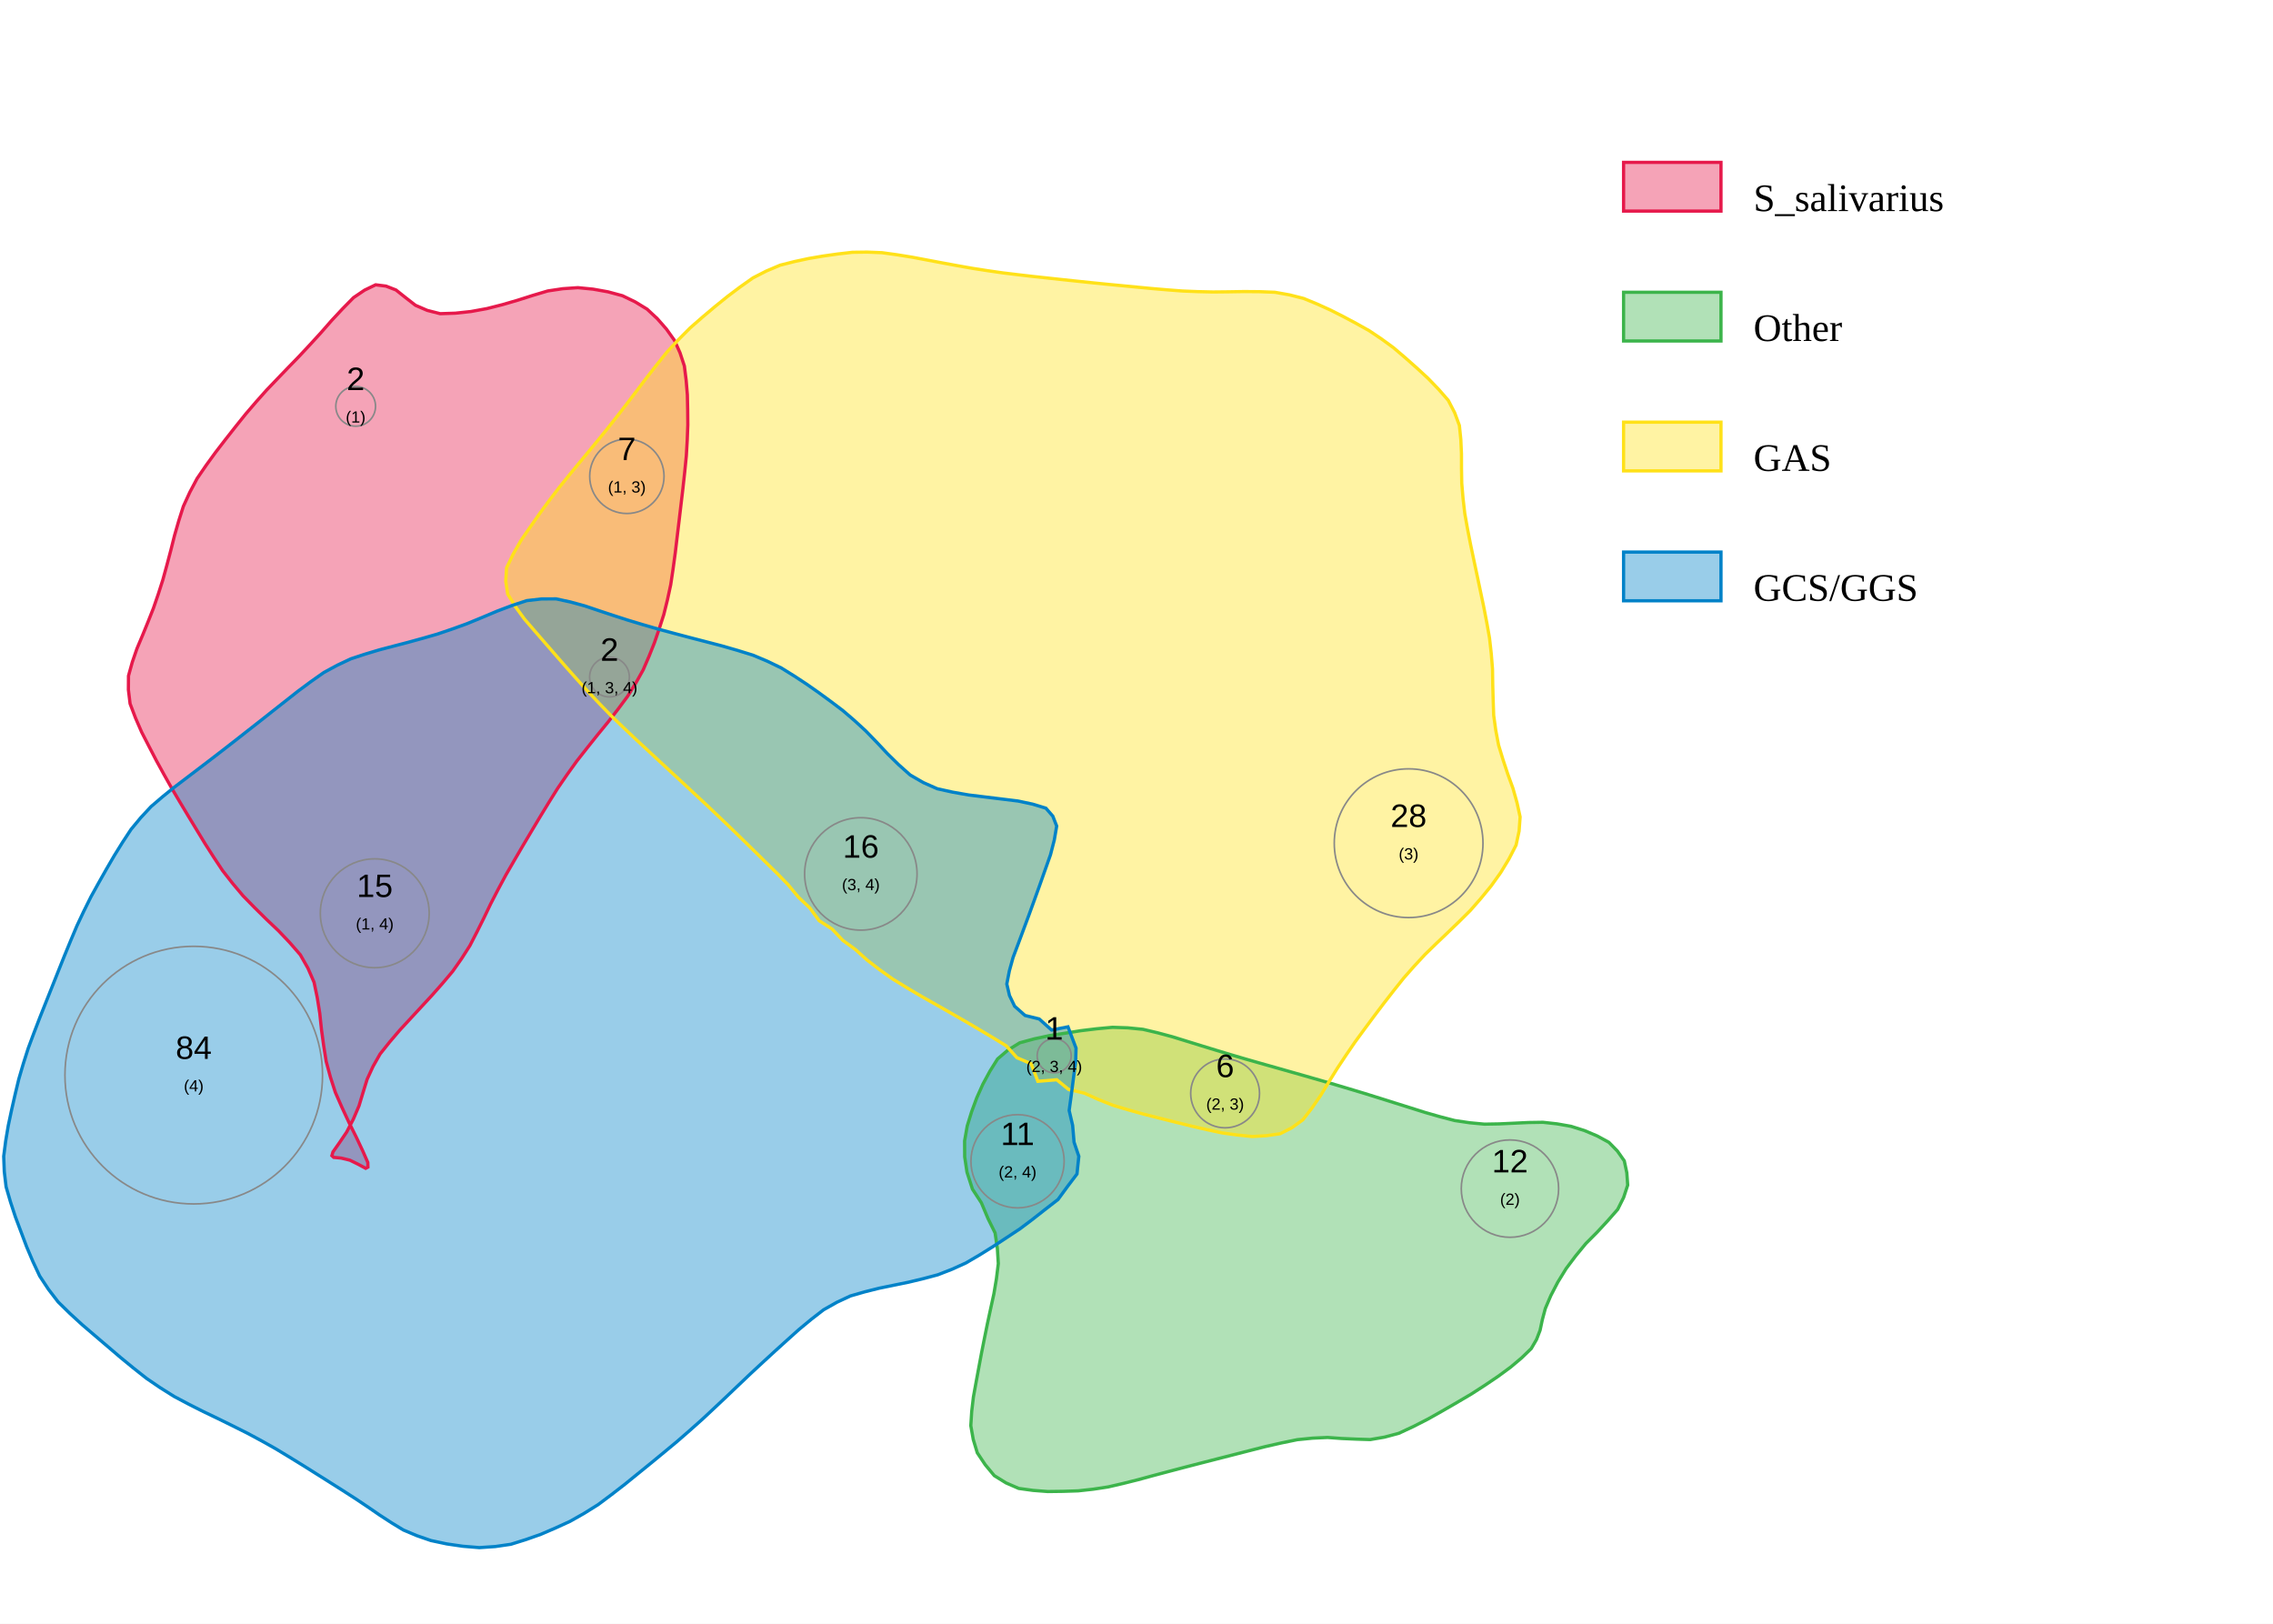
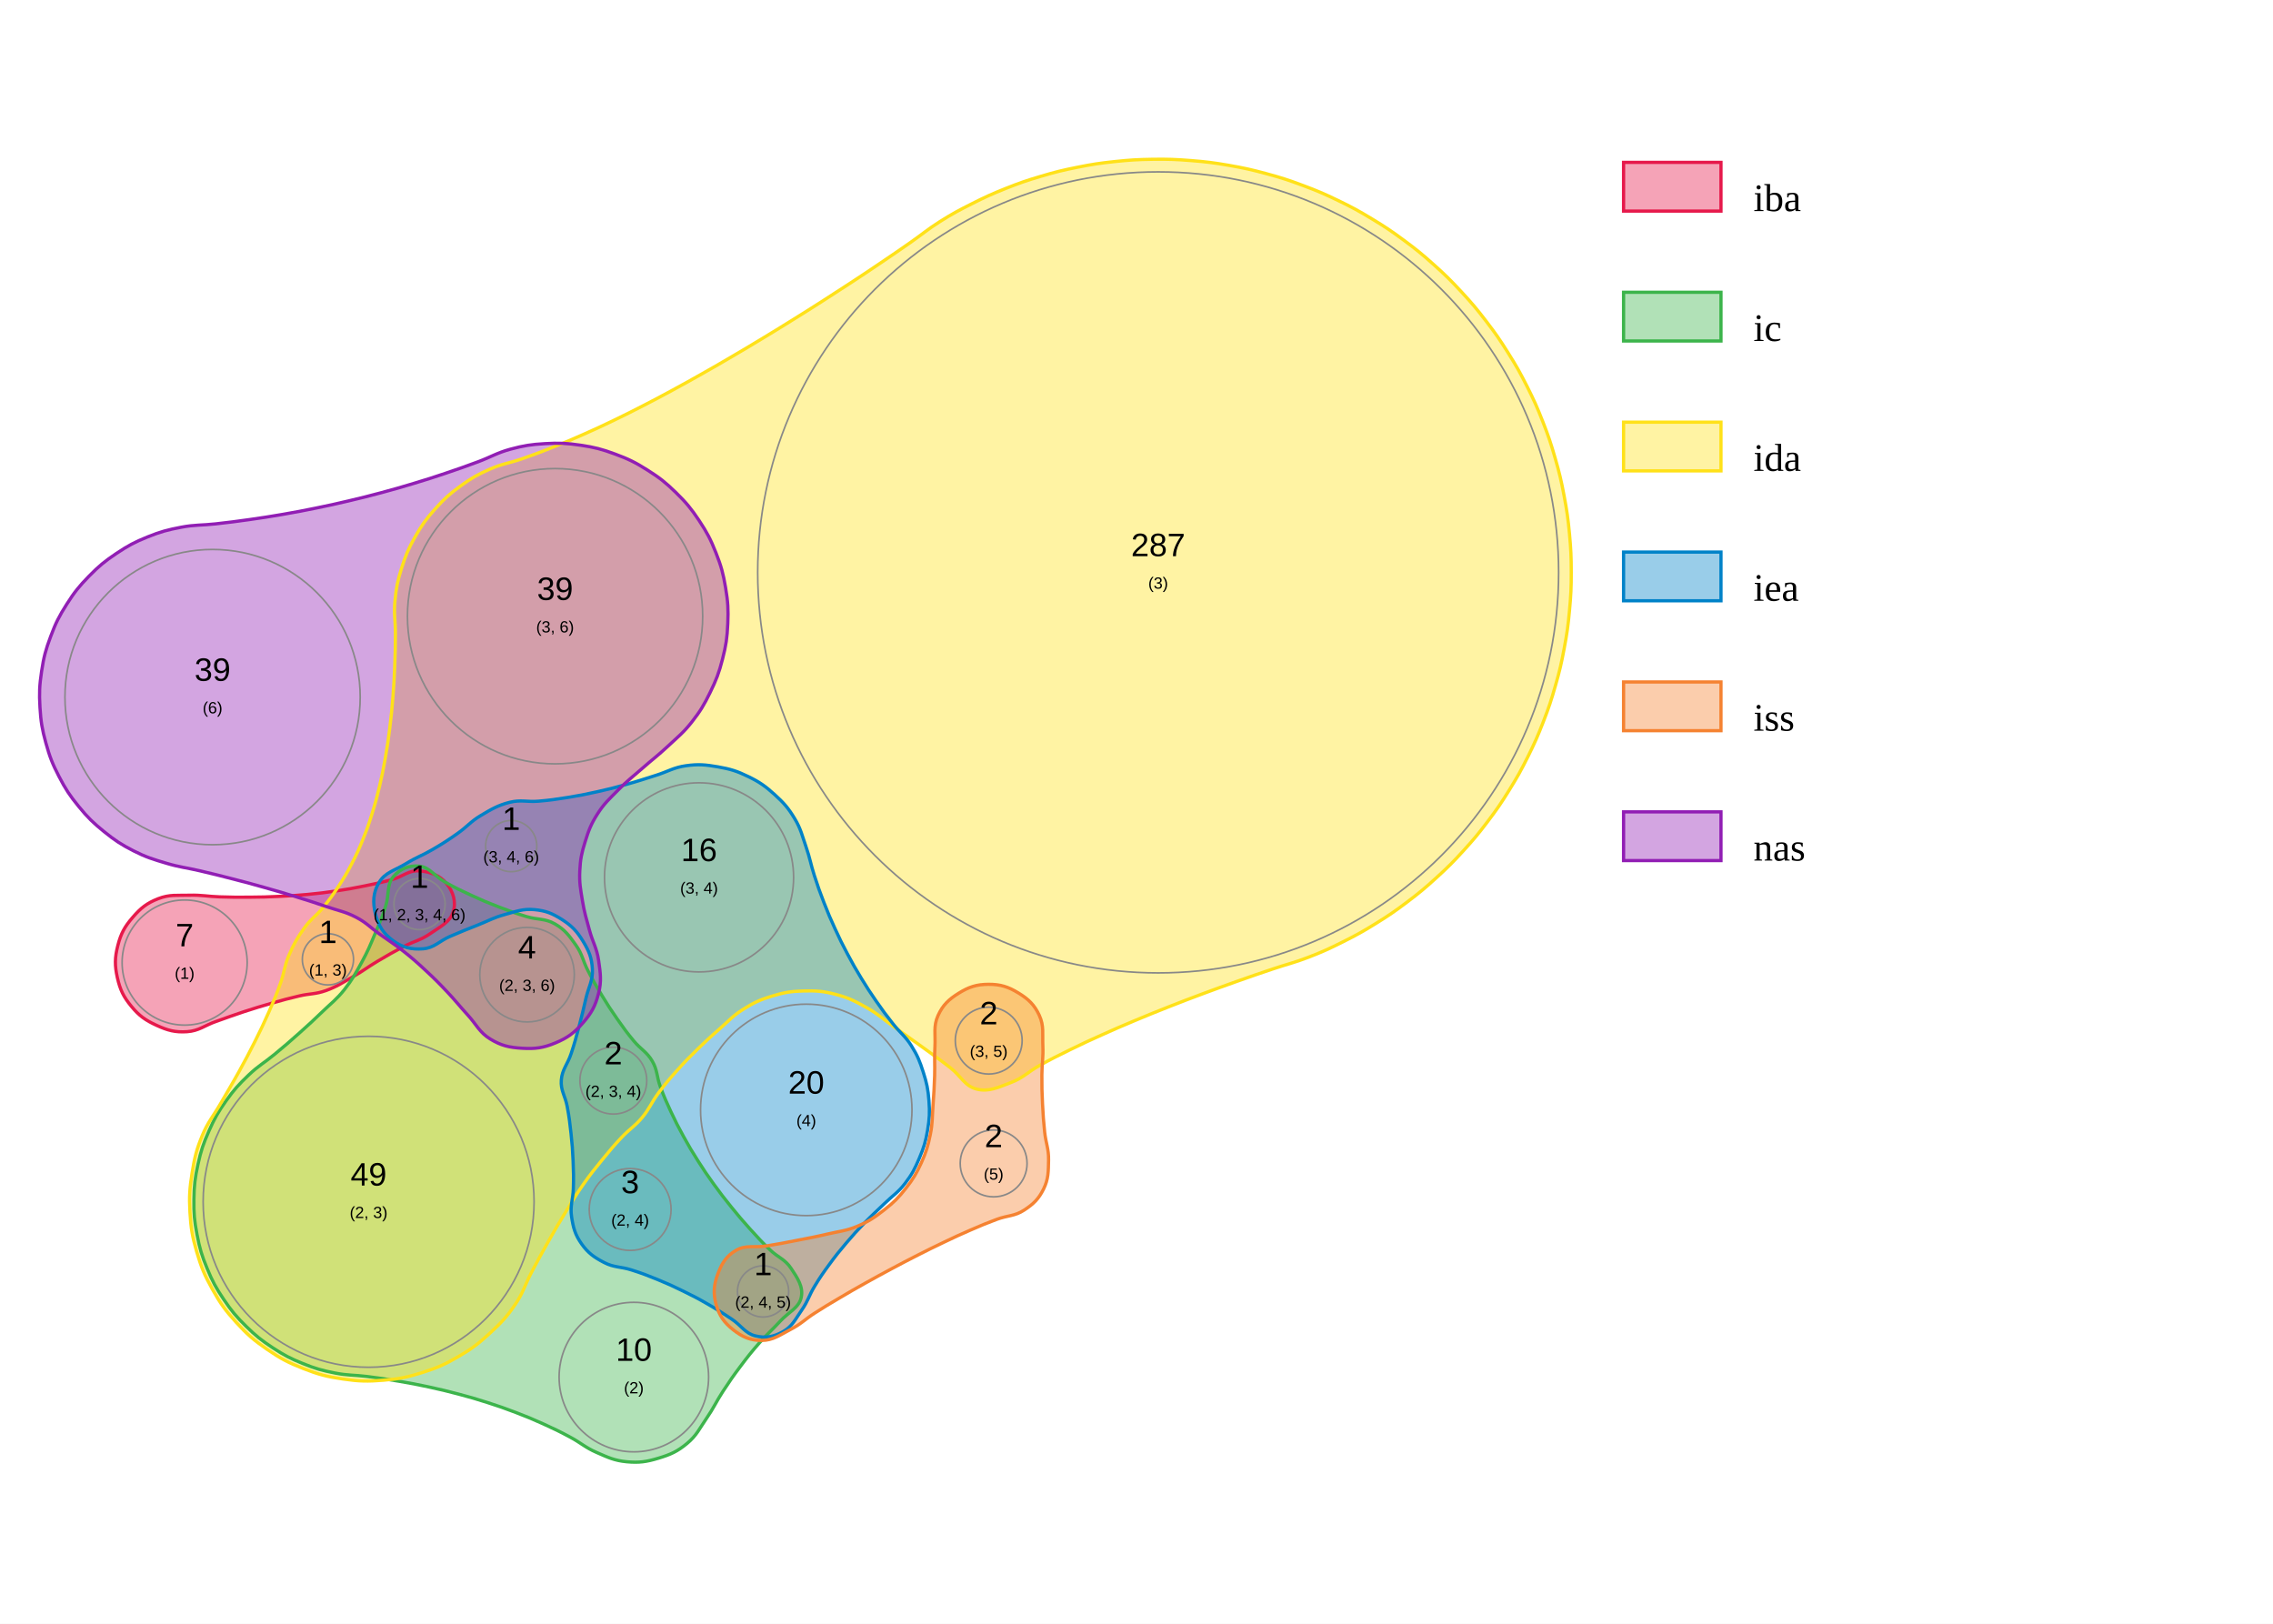
<svg xmlns="http://www.w3.org/2000/svg" xmlns:xlink="http://www.w3.org/1999/xlink" width="700" height="500">
  <defs>
    <style type="text/css">
  .borderLine {
	   stroke: none;
	   fill-opacity: 0.4;
  }
  .outLine {
	   stroke-width: 1;
	   fill: none;
  }
  .circle {
	   stroke: #888888;
	   stroke-width: 0.5;
	   fill: none;
    pointer-events: all;
  }
  .spcircle {
	   stroke: #FF2222;
	   stroke-width: 1;
	   fill: none;
    pointer-events: all;
  }
  .tLabel {
	   font-family: Arial;
    pointer-events: none;
	   font-size: 14px;
	   text-anchor: middle;
	   alignment-baseline: central;
  }
  .nLabel {
	   font-family: Arial;
    pointer-events: none;
	   font-size: 10px;
	   text-anchor: middle;
	   alignment-baseline: central;
  }
  .belong {
	   font-family: Arial;
    pointer-events: none;
	   font-size: 5px;
	   text-anchor: middle;
	   alignment-baseline: central;
  }
  .p0{
    stroke: none;
    fill: #e6194b;
  }
  .q0{
    fill: none;
    stroke: #e6194b;
  }
  .p1{
    stroke: none;
    fill: #3cb44b;
  }
  .q1{
    fill: none;
    stroke: #3cb44b;
  }
  .p2{
    stroke: none;
    fill: #ffe119;
  }
  .q2{
    fill: none;
    stroke: #ffe119;
  }
  .p3{
    stroke: none;
    fill: #0082c8;
  }
  .q3{
    fill: none;
    stroke: #0082c8;
  }
+   .p4{
+     stroke: none;
+     fill: #f58231;
+   }
+   .q4{
+     fill: none;
+     stroke: #f58231;
+   }
+   .p5{
+     stroke: none;
+     fill: #911eb4;
+   }
+   .q5{
+     fill: none;
+     stroke: #911eb4;
+   }

</style>
    <symbol id="bl0">
-       <path d="M 113.31 359.39 L 112.61 359.76 L 110.36 358.54 L 107.73 357.25 L 105.07 356.61 L 102.77 356.39 L 102.21 355.86 L 102.54 354.71 L 104.51 351.91 L 106.76 348.60 L 108.83 344.59 L 110.56 340.53 L 111.80 336.43 L 113.06 332.35 L 114.87 328.41 L 117.05 324.56 L 119.99 320.88 L 123.10 317.23 L 126.42 313.64 L 129.75 310.04 L 133.07 306.45 L 136.29 302.80 L 139.41 299.10 L 142.16 295.18 L 144.72 291.17 L 146.90 286.93 L 149.04 282.64 L 151.13 278.28 L 153.40 273.89 L 155.77 269.47 L 158.34 265.02 L 160.94 260.56 L 163.60 256.08 L 166.27 251.61 L 168.97 247.18 L 171.72 242.78 L 174.64 238.53 L 177.64 234.35 L 180.81 230.32 L 184.01 226.31 L 187.25 222.35 L 190.34 218.37 L 193.30 214.39 L 195.79 210.36 L 198.07 206.28 L 199.87 202.11 L 201.55 197.90 L 203.02 193.60 L 204.42 189.26 L 205.55 184.69 L 206.56 180.02 L 207.29 175.14 L 207.96 170.21 L 208.55 165.22 L 209.15 160.23 L 209.74 155.24 L 210.33 150.26 L 210.87 145.32 L 211.36 140.40 L 211.64 135.59 L 211.82 130.84 L 211.78 126.19 L 211.68 121.58 L 211.31 117.10 L 210.76 112.70 L 209.43 108.67 L 207.72 104.82 L 205.24 101.34 L 202.44 98.14 L 199.29 95.20 L 195.62 92.96 L 191.69 91.06 L 187.23 89.86 L 182.66 89.04 L 177.96 88.58 L 173.32 88.90 L 168.70 89.59 L 164.10 90.96 L 159.48 92.43 L 154.74 93.81 L 149.93 95.03 L 144.99 95.93 L 140.21 96.44 L 135.55 96.59 L 131.58 95.58 L 127.95 94.01 L 124.90 91.64 L 121.94 89.29 L 118.88 88.10 L 115.68 87.70 L 112.28 89.34 L 108.87 91.65 L 105.49 95.09 L 102.14 98.68 L 98.83 102.46 L 95.49 106.11 L 92.15 109.69 L 88.79 113.15 L 85.45 116.62 L 82.12 120.10 L 78.88 123.74 L 75.68 127.47 L 72.56 131.36 L 69.47 135.29 L 66.40 139.27 L 63.48 143.29 L 60.69 147.36 L 58.45 151.59 L 56.47 155.91 L 55.04 160.40 L 53.74 164.92 L 52.59 169.50 L 51.39 174.03 L 50.15 178.55 L 48.75 182.93 L 47.26 187.26 L 45.60 191.46 L 43.90 195.63 L 42.16 199.77 L 40.73 203.93 L 39.57 208.11 L 39.54 212.38 L 40.06 216.68 L 41.72 221.06 L 43.63 225.46 L 45.90 229.87 L 48.18 234.26 L 50.56 238.60 L 52.98 242.90 L 55.50 247.15 L 58.04 251.38 L 60.60 255.60 L 63.17 259.82 L 65.83 263.98 L 68.56 268.10 L 71.63 272.02 L 74.85 275.85 L 78.41 279.49 L 82.04 283.08 L 85.76 286.61 L 89.23 290.26 L 92.48 294.00 L 94.83 298.13 L 96.72 302.48 L 97.71 307.22 L 98.48 312.06 L 99.00 317.01 L 99.67 321.94 L 100.45 326.84 L 101.75 331.66 L 103.29 336.42 L 105.35 341.10 L 107.52 345.76 L 109.83 350.39 L 111.72 354.42 L 113.27 357.96 Z" />
+       <path d="M 48.73 276.73 C 45.24 278.09 43.37 279.58 40.88 282.47 C 38.38 285.36 37.22 287.46 36.28 291.18 C 35.33 294.89 35.31 297.31 36.14 301.05 C 36.98 304.79 38.04 306.95 40.46 309.89 C 42.88 312.83 44.82 314.19 48.25 315.75 C 51.67 317.31 53.94 317.93 57.60 317.69 C 61.25 317.45 63.01 315.77 66.53 314.54 C 70.05 313.30 71.74 312.64 75.19 311.51 C 78.64 310.38 80.38 309.86 83.78 308.89 C 87.18 307.92 88.89 307.44 92.21 306.67 C 95.52 305.90 97.07 306.20 100.37 305.03 C 103.66 303.85 105.49 302.59 108.68 300.78 C 111.86 298.97 113.16 297.84 116.28 295.99 C 119.41 294.13 121.05 293.19 124.31 291.48 C 127.56 289.78 129.51 289.58 132.56 287.45 C 135.61 285.33 138.56 283.95 139.55 280.87 C 140.54 277.79 139.61 274.61 137.52 272.07 C 135.44 269.53 132.47 268.42 129.12 268.18 C 125.78 267.93 124.16 269.91 120.78 270.84 C 117.39 271.77 115.66 272.12 112.21 272.82 C 108.76 273.52 107.02 273.83 103.53 274.35 C 100.04 274.87 98.30 275.08 94.77 275.42 C 91.23 275.75 89.45 275.86 85.86 276.03 C 82.27 276.20 80.45 276.25 76.81 276.27 C 73.16 276.30 71.32 276.29 67.63 276.17 C 63.94 276.05 62.13 275.56 58.35 275.67 C 54.57 275.78 52.23 275.37 48.73 276.73 Z" />
    </symbol>
    <symbol id="bl1">
-       <path d="M 303.15 412.21 L 302.25 416.75 L 301.41 421.24 L 300.58 425.73 L 299.77 430.20 L 299.25 434.63 L 298.97 439.01 L 299.72 443.23 L 300.97 447.37 L 303.41 451.03 L 306.21 454.40 L 309.83 456.64 L 313.72 458.33 L 318.14 458.94 L 322.68 459.29 L 327.37 459.23 L 332.04 459.08 L 336.67 458.57 L 341.28 457.87 L 345.85 456.81 L 350.45 455.66 L 355.07 454.40 L 359.82 453.14 L 364.64 451.87 L 369.59 450.59 L 374.58 449.31 L 379.60 448.03 L 384.62 446.74 L 389.64 445.46 L 394.61 444.33 L 399.52 443.32 L 404.24 442.85 L 408.85 442.64 L 413.26 442.96 L 417.64 443.15 L 421.97 443.29 L 426.36 442.54 L 430.78 441.36 L 435.25 439.28 L 439.73 436.99 L 444.22 434.46 L 448.66 431.89 L 453.06 429.30 L 457.25 426.60 L 461.35 423.83 L 465.25 420.96 L 468.63 418.11 L 471.56 415.28 L 473.19 412.48 L 474.29 409.63 L 474.98 406.39 L 475.91 402.91 L 477.63 398.89 L 479.75 394.81 L 482.32 390.63 L 485.26 386.72 L 488.38 382.93 L 491.88 379.41 L 495.13 375.90 L 498.19 372.41 L 500.03 368.72 L 501.27 364.93 L 501.00 361.13 L 500.22 357.46 L 498.09 354.43 L 495.48 351.76 L 491.87 349.79 L 488.00 348.15 L 483.82 346.83 L 479.52 346.07 L 475.17 345.59 L 470.70 345.66 L 466.21 345.87 L 461.68 346.08 L 457.14 346.16 L 452.58 345.73 L 448.00 345.05 L 443.39 343.85 L 438.78 342.53 L 434.16 341.07 L 429.54 339.62 L 424.93 338.17 L 420.31 336.73 L 415.69 335.34 L 411.07 333.96 L 406.46 332.62 L 401.84 331.29 L 397.22 329.98 L 392.61 328.67 L 388.01 327.37 L 383.43 326.06 L 378.91 324.73 L 374.41 323.37 L 369.94 322.00 L 365.47 320.62 L 361.01 319.24 L 356.51 318.03 L 351.98 316.96 L 347.32 316.50 L 342.60 316.34 L 337.75 316.79 L 332.88 317.38 L 327.99 318.16 L 323.14 318.91 L 318.51 319.90 L 314.05 321.11 L 310.43 323.34 L 307.22 326.08 L 304.87 329.83 L 302.71 333.81 L 300.80 338.07 L 299.21 342.38 L 297.87 346.72 L 297.06 351.34 L 297.09 356.23 L 297.80 360.96 L 299.48 366.17 L 302.23 370.38 L 304.28 375.25 L 306.45 379.66 L 307.15 384.41 L 307.44 389.12 L 306.86 393.78 L 306.08 398.42 L 305.07 403.04 L 304.08 407.64 Z" />
+       <path d="M 118.77 278.99 C 117.64 282.53 116.91 284.21 115.44 287.67 C 113.97 291.13 113.30 292.86 111.42 296.27 C 109.54 299.68 108.47 301.69 106.06 304.73 C 103.64 307.77 102.11 308.80 99.34 311.48 C 96.56 314.16 95.12 315.49 92.17 318.12 C 89.22 320.76 87.69 322.06 84.57 324.65 C 81.45 327.23 79.54 328.19 76.55 331.06 C 73.56 333.92 72.07 335.53 69.63 338.97 C 67.19 342.40 66.08 344.34 64.35 348.25 C 62.62 352.15 61.90 354.29 60.97 358.50 C 60.05 362.72 59.78 364.97 59.72 369.30 C 59.66 373.63 59.85 375.90 60.67 380.16 C 61.48 384.42 62.13 386.60 63.78 390.59 C 65.43 394.59 66.50 396.57 68.90 400.13 C 71.30 403.69 72.74 405.41 75.77 408.39 C 78.79 411.37 80.53 412.75 84.03 415.05 C 87.53 417.35 89.47 418.34 93.29 419.89 C 97.10 421.44 99.16 422.00 103.11 422.79 C 107.06 423.59 109.13 423.37 113.05 423.87 C 116.97 424.37 118.90 424.65 122.71 425.30 C 126.52 425.95 128.40 426.30 132.11 427.10 C 135.82 427.91 137.65 428.34 141.26 429.30 C 144.88 430.26 146.67 430.78 150.19 431.91 C 153.72 433.05 155.46 433.65 158.89 434.96 C 162.33 436.28 164.02 436.97 167.37 438.49 C 170.72 440.01 172.36 440.80 175.63 442.56 C 178.90 444.31 180.25 445.74 183.72 447.25 C 187.20 448.77 189.20 449.76 193.01 450.12 C 196.83 450.47 199.08 450.15 202.79 449.02 C 206.50 447.90 208.60 446.97 211.57 444.50 C 214.54 442.04 215.42 439.89 217.62 436.70 C 219.83 433.50 220.51 431.71 222.59 428.52 C 224.67 425.34 225.75 423.78 228.01 420.77 C 230.27 417.76 231.44 416.28 233.89 413.49 C 236.35 410.70 237.72 409.62 240.29 406.82 C 242.87 404.02 246.09 402.71 246.76 399.47 C 247.44 396.23 245.59 393.54 243.66 390.62 C 241.73 387.69 239.64 387.27 237.11 384.84 C 234.58 382.41 233.39 381.09 231.01 378.47 C 228.64 375.84 227.47 374.47 225.24 371.71 C 223.01 368.96 221.92 367.54 219.85 364.69 C 217.79 361.83 216.80 360.38 214.93 357.43 C 213.06 354.49 212.17 352.99 210.51 349.97 C 208.85 346.95 208.06 345.41 206.62 342.34 C 205.19 339.26 204.50 337.72 203.35 334.61 C 202.20 331.49 202.51 329.57 200.88 326.76 C 199.25 323.94 197.35 323.14 195.18 320.54 C 193.02 317.94 192.04 316.56 190.07 313.75 C 188.11 310.95 187.16 309.48 185.36 306.52 C 183.57 303.56 182.69 302.05 181.09 298.94 C 179.48 295.84 179.38 293.90 177.34 291.01 C 175.30 288.12 173.93 286.25 170.89 284.50 C 167.85 282.75 165.60 283.29 162.14 282.24 C 158.68 281.19 156.99 280.57 153.60 279.27 C 150.21 277.97 148.51 277.25 145.20 275.72 C 141.89 274.19 140.25 273.42 137.05 271.62 C 133.84 269.82 132.35 267.04 129.16 266.71 C 125.98 266.38 123.20 267.51 121.12 269.97 C 119.04 272.42 119.91 275.45 118.77 278.99 Z" />
    </symbol>
    <symbol id="bl2">
-       <path d="M 304.20 83.36 L 299.55 82.64 L 294.89 81.82 L 290.23 80.96 L 285.57 80.08 L 280.91 79.20 L 276.26 78.45 L 271.63 77.81 L 267.05 77.63 L 262.50 77.69 L 258.00 78.21 L 253.52 78.84 L 249.05 79.60 L 244.63 80.55 L 240.24 81.66 L 236.02 83.45 L 231.88 85.57 L 227.91 88.38 L 223.98 91.34 L 220.09 94.49 L 216.26 97.72 L 212.49 101.02 L 208.92 104.61 L 205.46 108.34 L 202.22 112.37 L 199.02 116.46 L 195.91 120.58 L 192.81 124.65 L 189.78 128.54 L 186.79 132.33 L 183.87 135.92 L 180.95 139.46 L 178.05 142.94 L 175.14 146.49 L 172.22 150.10 L 169.29 153.94 L 166.36 157.90 L 163.43 162.09 L 160.49 166.34 L 158.05 170.61 L 156.01 174.84 L 155.75 178.92 L 156.35 182.93 L 158.72 186.80 L 161.50 190.62 L 164.77 194.41 L 168.05 198.19 L 171.34 201.98 L 174.63 205.75 L 177.95 209.48 L 181.28 213.18 L 184.72 216.80 L 188.22 220.41 L 191.88 223.93 L 195.58 227.44 L 199.32 230.91 L 203.06 234.38 L 206.80 237.85 L 210.55 241.31 L 214.27 244.78 L 217.98 248.24 L 221.63 251.71 L 225.25 255.17 L 228.80 258.63 L 232.34 262.10 L 235.86 265.56 L 239.37 269.00 L 242.77 272.50 L 245.90 276.29 L 249.37 279.55 L 252.27 283.51 L 256.28 286.10 L 259.56 289.57 L 263.43 292.38 L 266.98 295.59 L 270.86 298.58 L 274.91 301.47 L 279.29 304.16 L 283.74 306.79 L 288.29 309.36 L 292.79 311.93 L 297.26 314.49 L 301.57 317.03 L 305.81 319.55 L 309.90 322.05 L 313.19 325.71 L 317.55 327.56 L 319.62 332.97 L 325.45 332.49 L 329.09 335.48 L 333.95 336.62 L 338.31 338.59 L 342.78 340.36 L 347.49 341.77 L 352.26 343.10 L 357.10 344.32 L 361.94 345.53 L 366.77 346.73 L 371.56 347.83 L 376.32 348.85 L 380.99 349.50 L 385.62 349.97 L 390.00 349.72 L 394.23 349.12 L 397.88 347.26 L 401.23 344.82 L 404.02 341.22 L 406.68 337.36 L 409.22 333.19 L 411.80 329.03 L 414.51 324.94 L 417.29 320.88 L 420.21 316.89 L 423.16 312.92 L 426.15 308.97 L 429.19 305.06 L 432.26 301.21 L 435.50 297.53 L 438.82 293.95 L 442.31 290.55 L 445.83 287.19 L 449.34 283.81 L 452.80 280.37 L 456.05 276.66 L 459.21 272.81 L 462.16 268.69 L 464.70 264.50 L 466.90 260.22 L 467.83 255.89 L 468.14 251.55 L 467.18 247.16 L 465.94 242.76 L 464.34 238.36 L 462.87 233.92 L 461.51 229.45 L 460.64 224.88 L 460.00 220.26 L 459.84 215.54 L 459.71 210.79 L 459.64 206.01 L 459.25 201.22 L 458.71 196.43 L 457.86 191.64 L 456.93 186.84 L 455.92 182.05 L 454.91 177.25 L 453.89 172.46 L 452.88 167.66 L 451.95 162.89 L 451.10 158.13 L 450.56 153.46 L 450.17 148.83 L 450.09 144.28 L 450.08 139.75 L 449.88 135.35 L 449.44 131.02 L 447.97 127.06 L 446.01 123.28 L 443.02 119.86 L 439.80 116.52 L 436.29 113.28 L 432.74 110.14 L 429.16 107.08 L 425.43 104.36 L 421.63 101.81 L 417.69 99.61 L 413.72 97.49 L 409.70 95.46 L 405.62 93.61 L 401.48 91.90 L 397.12 90.80 L 392.64 90.00 L 387.93 89.82 L 383.16 89.78 L 378.35 89.86 L 373.56 89.91 L 368.84 89.80 L 364.16 89.61 L 359.56 89.26 L 354.97 88.87 L 350.40 88.44 L 345.83 88.00 L 341.25 87.56 L 336.65 87.10 L 332.04 86.62 L 327.41 86.13 L 322.77 85.63 L 318.13 85.13 L 313.49 84.59 L 308.85 84.03 Z" />
+       <path d="M 188.96 129.47 C 185.26 131.24 183.42 132.11 179.68 133.76 C 175.94 135.41 174.07 136.21 170.27 137.72 C 166.47 139.23 164.57 139.95 160.68 141.30 C 156.80 142.65 154.62 142.79 150.84 144.47 C 147.06 146.14 145.15 147.22 141.78 149.68 C 138.41 152.13 136.77 153.62 133.98 156.74 C 131.20 159.86 129.91 161.65 127.85 165.29 C 125.79 168.92 124.93 170.94 123.69 174.89 C 122.44 178.84 122.01 180.97 121.63 185.03 C 121.24 189.09 121.79 191.17 121.77 195.19 C 121.76 199.21 121.72 201.19 121.56 205.12 C 121.41 209.04 121.29 210.99 120.99 214.81 C 120.68 218.63 120.49 220.52 120.03 224.23 C 119.56 227.94 119.30 229.77 118.67 233.35 C 118.04 236.93 117.69 238.69 116.88 242.12 C 116.06 245.54 115.62 247.23 114.60 250.49 C 113.58 253.76 113.03 255.35 111.78 258.44 C 110.53 261.53 109.85 263.03 108.33 265.95 C 106.82 268.86 105.99 270.27 104.19 273.01 C 102.39 275.76 101.42 277.10 99.32 279.66 C 97.22 282.22 95.74 282.92 93.68 285.81 C 91.61 288.70 90.45 290.73 89.00 294.11 C 87.54 297.49 87.63 299.23 86.39 302.73 C 85.15 306.23 84.39 308.01 82.81 311.61 C 81.22 315.22 80.33 317.05 78.48 320.76 C 76.62 324.47 75.61 326.35 73.52 330.14 C 71.42 333.93 70.24 335.80 67.99 339.72 C 65.74 343.63 64.04 345.43 62.27 349.71 C 60.50 354.00 59.92 356.43 59.16 361.14 C 58.41 365.84 58.21 368.39 58.49 373.25 C 58.77 378.10 59.19 380.68 60.56 385.42 C 61.94 390.16 62.94 392.60 65.38 396.96 C 67.81 401.31 69.36 403.48 72.73 407.19 C 76.11 410.90 78.12 412.66 82.26 415.51 C 86.40 418.36 88.77 419.60 93.44 421.43 C 98.11 423.26 100.69 423.93 105.62 424.64 C 110.56 425.36 113.20 425.42 118.12 425.01 C 123.05 424.60 125.60 424.06 130.25 422.59 C 134.89 421.11 137.22 420.05 141.35 417.63 C 145.49 415.21 147.46 413.66 150.90 410.50 C 154.35 407.33 156.03 405.55 158.59 401.80 C 161.16 398.06 161.65 395.67 163.71 391.75 C 165.78 387.83 166.82 385.92 168.92 382.21 C 171.02 378.49 172.08 376.68 174.22 373.19 C 176.36 369.69 177.37 367.95 179.62 364.73 C 181.87 361.52 183.11 360.01 185.49 357.10 C 187.86 354.19 189.04 352.78 191.49 350.18 C 193.95 347.59 195.50 346.84 197.76 344.12 C 200.01 341.41 200.62 339.50 202.76 336.60 C 204.91 333.71 206.08 332.36 208.50 329.65 C 210.92 326.94 212.21 325.63 214.85 323.06 C 217.48 320.48 218.86 319.22 221.68 316.76 C 224.50 314.30 225.74 312.76 228.94 310.76 C 232.13 308.76 233.97 307.89 237.66 306.76 C 241.35 305.64 243.43 305.26 247.39 305.15 C 251.35 305.05 253.55 305.19 257.48 306.23 C 261.40 307.27 263.40 308.32 267.02 310.35 C 270.64 312.39 272.15 313.97 275.58 316.41 C 279.01 318.84 280.76 320.04 284.17 322.51 C 287.58 324.98 289.29 326.17 292.62 328.75 C 295.95 331.32 297.08 334.46 300.82 335.38 C 304.56 336.30 307.47 334.81 311.33 333.35 C 315.20 331.89 316.53 330.10 320.17 328.08 C 323.81 326.06 325.71 325.13 329.54 323.25 C 333.38 321.36 335.36 320.46 339.34 318.67 C 343.32 316.87 345.36 316.00 349.46 314.28 C 353.55 312.56 355.64 311.73 359.82 310.07 C 364.01 308.42 366.13 307.61 370.38 306.02 C 374.64 304.44 376.79 303.66 381.11 302.13 C 385.42 300.60 387.60 299.85 391.97 298.38 C 396.34 296.91 398.63 296.44 402.95 294.77 C 407.27 293.10 409.40 292.12 413.55 290.04 C 417.71 287.95 419.77 286.82 423.73 284.36 C 427.69 281.91 429.64 280.57 433.36 277.76 C 437.09 274.94 438.91 273.43 442.36 270.28 C 445.82 267.13 447.50 265.46 450.65 262.00 C 453.81 258.54 455.32 256.72 458.15 252.98 C 460.98 249.24 462.32 247.29 464.79 243.30 C 467.27 239.31 468.42 237.24 470.52 233.04 C 472.61 228.84 473.57 226.67 475.28 222.28 C 476.98 217.90 477.73 215.65 479.02 211.12 C 480.31 206.60 480.86 204.28 481.72 199.65 C 482.59 195.02 482.92 192.66 483.35 187.97 C 483.79 183.27 483.90 180.89 483.89 176.17 C 483.89 171.44 483.78 169.06 483.34 164.35 C 482.89 159.65 482.56 157.28 481.68 152.63 C 480.80 147.98 480.25 145.65 478.94 141.10 C 477.63 136.55 476.87 134.28 475.14 129.87 C 473.41 125.45 472.43 123.26 470.30 119.03 C 468.16 114.79 466.99 112.70 464.46 108.68 C 461.94 104.66 460.58 102.69 457.69 98.92 C 454.80 95.14 453.25 93.31 450.03 89.83 C 446.80 86.34 445.09 84.66 441.55 81.49 C 438.02 78.32 436.16 76.81 432.34 73.98 C 428.53 71.16 426.54 69.83 422.48 67.38 C 418.42 64.92 416.31 63.78 412.05 61.72 C 407.78 59.66 405.58 58.72 401.15 57.07 C 396.72 55.41 394.45 54.68 389.89 53.45 C 385.33 52.22 383.01 51.71 378.37 50.90 C 373.73 50.10 371.37 49.81 366.70 49.44 C 362.02 49.07 359.65 48.99 354.98 49.05 C 350.30 49.12 347.95 49.26 343.32 49.75 C 338.69 50.24 336.37 50.59 331.83 51.50 C 327.29 52.40 325.02 52.96 320.61 54.27 C 316.19 55.57 314.00 56.33 309.75 58.02 C 305.50 59.71 303.41 60.67 299.36 62.71 C 295.30 64.75 293.29 65.82 289.48 68.22 C 285.68 70.62 284.00 72.15 280.34 74.70 C 276.68 77.25 274.85 78.50 271.19 80.97 C 267.53 83.45 265.70 84.66 262.04 87.06 C 258.38 89.46 256.55 90.64 252.90 92.97 C 249.24 95.31 247.41 96.46 243.76 98.72 C 240.11 100.99 238.29 102.11 234.64 104.31 C 231.00 106.51 229.18 107.60 225.53 109.73 C 221.89 111.87 220.07 112.92 216.42 114.98 C 212.77 117.04 210.95 118.06 207.30 120.04 C 203.65 122.02 201.82 122.99 198.15 124.88 C 194.49 126.76 192.65 127.69 188.96 129.47 Z" />
    </symbol>
    <symbol id="bl3">
-       <path d="M 7.17 327.58 L 5.78 332.32 L 4.64 337.07 L 3.56 341.83 L 2.55 346.59 L 1.75 351.33 L 1.14 356.07 L 1.32 360.77 L 1.87 365.44 L 3.22 370.08 L 4.74 374.72 L 6.48 379.34 L 8.22 383.96 L 10.14 388.48 L 12.21 392.91 L 14.90 396.99 L 17.90 400.90 L 21.52 404.45 L 25.29 407.91 L 29.23 411.28 L 33.17 414.64 L 37.12 418.01 L 41.11 421.28 L 45.15 424.47 L 49.35 427.33 L 53.65 430.03 L 58.11 432.39 L 62.62 434.67 L 67.18 436.86 L 71.70 439.08 L 76.19 441.33 L 80.56 443.68 L 84.87 446.10 L 89.05 448.63 L 93.20 451.18 L 97.32 453.77 L 101.43 456.36 L 105.49 458.93 L 109.49 461.50 L 113.27 464.03 L 116.94 466.55 L 120.54 468.89 L 124.20 471.12 L 128.32 472.86 L 132.70 474.38 L 137.59 475.42 L 142.55 476.14 L 147.62 476.56 L 152.52 476.23 L 157.33 475.53 L 161.97 474.08 L 166.57 472.46 L 171.09 470.51 L 175.57 468.46 L 179.91 466.00 L 184.19 463.33 L 188.32 460.24 L 192.43 457.06 L 196.49 453.76 L 200.56 450.46 L 204.59 447.14 L 208.60 443.81 L 212.50 440.41 L 216.35 436.98 L 220.09 433.49 L 223.80 429.99 L 227.48 426.48 L 231.16 422.98 L 234.86 419.55 L 238.57 416.14 L 242.28 412.78 L 246.00 409.44 L 249.78 406.31 L 253.62 403.33 L 257.69 401.03 L 261.88 399.07 L 266.29 397.80 L 270.76 396.68 L 275.29 395.75 L 279.83 394.82 L 284.33 393.74 L 288.80 392.55 L 293.17 390.85 L 297.47 388.90 L 301.67 386.44 L 305.83 383.85 L 309.97 381.13 L 314.10 378.40 L 317.93 375.52 L 321.66 372.59 L 325.82 369.37 L 328.79 365.31 L 331.67 361.51 L 332.24 356.06 L 330.77 351.72 L 330.33 346.53 L 329.26 341.95 L 329.90 337.30 L 330.52 332.52 L 331.27 326.75 L 331.38 322.75 L 328.90 316.19 L 323.85 317.18 L 320.04 313.77 L 315.66 312.69 L 312.47 309.85 L 310.88 306.54 L 310.06 303.00 L 310.84 298.98 L 311.98 294.86 L 313.58 290.61 L 315.18 286.31 L 316.80 281.96 L 318.45 277.43 L 320.11 272.82 L 321.81 268.02 L 323.52 263.18 L 324.69 258.64 L 325.42 254.37 L 324.23 251.32 L 322.09 248.86 L 318.02 247.62 L 313.51 246.66 L 308.46 246.04 L 303.41 245.42 L 298.35 244.80 L 293.44 243.94 L 288.64 242.88 L 284.35 240.98 L 280.30 238.64 L 276.74 235.46 L 273.30 232.08 L 269.97 228.53 L 266.60 225.05 L 263.11 221.85 L 259.55 218.79 L 255.87 216.01 L 252.15 213.29 L 248.40 210.66 L 244.55 208.13 L 240.62 205.69 L 236.36 203.63 L 231.93 201.76 L 227.15 200.28 L 222.30 198.88 L 217.35 197.59 L 212.41 196.31 L 207.51 195.01 L 202.64 193.70 L 197.95 192.34 L 193.33 190.95 L 188.88 189.51 L 184.46 188.05 L 180.08 186.57 L 175.68 185.37 L 171.26 184.41 L 166.77 184.43 L 162.24 184.95 L 157.65 186.46 L 153.03 188.21 L 148.41 190.16 L 143.80 192.06 L 139.24 193.71 L 134.71 195.25 L 130.23 196.54 L 125.76 197.77 L 121.31 198.93 L 116.86 200.10 L 112.45 201.42 L 108.08 202.86 L 103.87 204.84 L 99.74 207.08 L 95.77 209.87 L 91.84 212.78 L 87.96 215.84 L 84.07 218.90 L 80.19 221.96 L 76.31 225.00 L 72.45 228.03 L 68.64 230.99 L 64.85 233.91 L 61.11 236.76 L 57.38 239.60 L 53.66 242.42 L 50.05 245.35 L 46.52 248.37 L 43.35 251.78 L 40.36 255.38 L 37.74 259.37 L 35.20 263.46 L 32.76 267.65 L 30.37 271.88 L 28.01 276.15 L 25.81 280.58 L 23.69 285.08 L 21.73 289.74 L 19.80 294.43 L 17.91 299.16 L 16.03 303.89 L 14.14 308.63 L 12.26 313.36 L 10.44 318.10 L 8.68 322.83 Z" />
+       <path d="M 178.33 316.06 C 177.42 319.48 176.98 321.16 175.88 324.46 C 174.79 327.77 173.10 329.34 172.86 332.59 C 172.62 335.85 174.08 337.45 174.68 340.73 C 175.28 344.02 175.49 345.67 175.85 349.01 C 176.22 352.36 176.34 354.06 176.49 357.45 C 176.63 360.85 176.67 362.55 176.57 365.99 C 176.48 369.42 175.51 371.23 176.02 374.64 C 176.53 378.05 177.11 380.22 179.11 383.04 C 181.11 385.86 182.96 387.16 186.03 388.76 C 189.10 390.36 191.14 389.99 194.45 391.05 C 197.75 392.10 199.35 392.72 202.54 394.02 C 205.74 395.33 207.32 396.06 210.42 397.58 C 213.53 399.10 215.07 399.90 218.06 401.63 C 221.06 403.36 222.47 404.27 225.38 406.22 C 228.29 408.16 229.47 410.59 232.62 411.36 C 235.77 412.13 238.28 411.66 241.14 410.06 C 244.01 408.46 244.99 406.16 246.93 403.38 C 248.86 400.60 249.13 398.96 250.83 396.15 C 252.53 393.33 253.48 391.98 255.44 389.31 C 257.39 386.64 258.44 385.33 260.61 382.78 C 262.78 380.22 263.92 378.97 266.28 376.53 C 268.65 374.09 269.96 372.98 272.45 370.56 C 274.94 368.13 276.61 367.18 278.74 364.39 C 280.88 361.60 281.75 359.90 283.13 356.62 C 284.52 353.34 285.08 351.51 285.67 347.98 C 286.26 344.44 286.35 342.53 286.08 338.96 C 285.81 335.39 285.41 333.53 284.33 330.14 C 283.25 326.76 282.54 325.00 280.68 322.04 C 278.82 319.07 277.20 318.04 275.04 315.31 C 272.88 312.58 271.86 311.20 269.90 308.38 C 267.94 305.55 267.01 304.12 265.22 301.19 C 263.44 298.26 262.59 296.77 260.98 293.73 C 259.37 290.69 258.60 289.15 257.16 285.99 C 255.71 282.83 255.03 281.23 253.75 277.94 C 252.48 274.66 251.88 272.99 250.78 269.57 C 249.68 266.15 249.46 264.33 248.25 260.83 C 247.03 257.32 246.66 255.29 244.72 252.05 C 242.78 248.82 241.39 247.24 238.54 244.65 C 235.68 242.07 233.95 240.83 230.45 239.13 C 226.96 237.43 224.91 236.80 221.07 236.13 C 217.24 235.47 215.09 235.26 211.28 235.79 C 207.46 236.31 205.68 237.60 202.00 238.75 C 198.33 239.90 196.54 240.53 192.91 241.54 C 189.27 242.56 187.45 243.02 183.83 243.82 C 180.20 244.63 178.38 244.99 174.78 245.57 C 171.18 246.14 169.38 246.41 165.81 246.71 C 162.25 247.01 160.49 246.18 156.94 247.06 C 153.39 247.95 151.27 249.21 148.07 251.12 C 144.86 253.04 143.89 254.55 140.91 256.64 C 137.94 258.74 136.38 259.74 133.20 261.60 C 130.01 263.46 128.27 263.94 124.98 265.97 C 121.68 267.99 118.61 268.61 116.74 271.72 C 114.87 274.82 114.76 277.88 115.62 281.47 C 116.48 285.06 118.12 287.52 121.05 289.66 C 123.97 291.80 126.73 292.44 130.24 292.17 C 133.75 291.91 135.26 289.79 138.62 288.34 C 141.98 286.88 143.66 286.23 147.04 284.89 C 150.41 283.55 151.98 282.57 155.48 281.61 C 158.98 280.66 160.99 279.79 164.52 280.10 C 168.05 280.42 170.14 281.26 173.14 283.20 C 176.15 285.14 177.68 286.77 179.54 289.82 C 181.40 292.87 182.25 294.94 182.43 298.45 C 182.61 301.96 181.28 303.84 180.46 307.36 C 179.64 310.88 179.25 312.64 178.33 316.06 Z" />
+     </symbol>
+     <symbol id="bl4">
+       <path d="M 287.83 331.29 C 287.71 334.92 287.60 336.73 287.34 340.34 C 287.07 343.95 287.23 345.81 286.51 349.33 C 285.80 352.86 285.27 354.66 283.77 357.98 C 282.26 361.29 281.28 362.98 278.99 365.90 C 276.69 368.82 275.27 370.25 272.29 372.58 C 269.31 374.91 267.61 376.08 264.11 377.56 C 260.60 379.05 258.51 379.13 254.77 380.01 C 251.04 380.89 249.14 381.22 245.41 381.95 C 241.68 382.68 239.86 383.05 236.12 383.65 C 232.39 384.26 229.75 383.26 226.73 384.98 C 223.72 386.71 222.30 388.95 221.06 392.29 C 219.82 395.63 219.58 398.24 220.53 401.69 C 221.48 405.13 223.01 407.28 225.82 409.50 C 228.63 411.71 231.07 412.78 234.59 412.76 C 238.11 412.74 240.17 411.08 243.42 409.40 C 246.68 407.73 247.82 406.33 250.85 404.38 C 253.88 402.43 255.45 401.51 258.58 399.66 C 261.70 397.80 263.30 396.90 266.49 395.11 C 269.68 393.33 271.30 392.45 274.53 390.72 C 277.75 389.00 279.38 388.15 282.62 386.50 C 285.86 384.86 287.49 384.04 290.74 382.50 C 293.98 380.95 295.60 380.19 298.86 378.78 C 302.11 377.37 303.71 376.69 307.01 375.46 C 310.31 374.24 312.48 374.53 315.35 372.66 C 318.23 370.80 319.87 369.21 321.39 366.13 C 322.90 363.05 322.85 360.76 322.92 357.26 C 322.99 353.76 322.10 352.11 321.72 348.63 C 321.35 345.16 321.24 343.41 321.06 339.88 C 320.89 336.36 320.84 334.58 320.86 331.01 C 320.88 327.44 321.32 325.71 321.16 322.04 C 321.00 318.37 321.57 315.91 320.06 312.65 C 318.55 309.40 316.74 307.66 313.61 305.75 C 310.48 303.84 308.09 303.09 304.42 303.10 C 300.75 303.12 298.37 303.90 295.26 305.83 C 292.15 307.76 290.33 309.49 288.86 312.76 C 287.40 316.03 288.13 318.48 287.93 322.19 C 287.72 325.89 287.95 327.66 287.83 331.29 Z" />
+     </symbol>
+     <symbol id="bl5">
+       <path d="M 124.19 292.87 C 127.03 295.11 128.37 296.31 131.07 298.82 C 133.77 301.32 135.10 302.65 137.70 305.41 C 140.30 308.16 141.43 309.69 144.09 312.60 C 146.74 315.51 147.65 317.91 150.99 319.95 C 154.33 321.99 156.78 322.55 160.79 322.79 C 164.81 323.03 167.32 322.70 171.06 321.14 C 174.79 319.59 176.83 318.07 179.49 315.02 C 182.15 311.98 183.36 309.76 184.33 305.91 C 185.31 302.05 184.90 299.63 184.35 295.75 C 183.79 291.87 182.54 290.17 181.55 286.50 C 180.55 282.82 179.97 281.04 179.37 277.38 C 178.77 273.71 178.38 271.84 178.55 268.20 C 178.72 264.56 179.11 262.70 180.21 259.18 C 181.30 255.66 181.99 253.80 184.02 250.61 C 186.06 247.42 187.62 246.06 190.39 243.25 C 193.15 240.44 194.78 239.25 197.83 236.58 C 200.87 233.90 202.56 232.70 205.61 229.86 C 208.65 227.01 210.42 225.68 213.04 222.35 C 215.66 219.01 216.82 217.08 218.71 213.20 C 220.60 209.33 221.42 207.20 222.51 202.96 C 223.59 198.73 223.94 196.45 224.13 192.05 C 224.32 187.64 224.19 185.32 223.45 180.95 C 222.72 176.58 222.10 174.32 220.47 170.19 C 218.83 166.05 217.75 163.98 215.29 160.27 C 212.82 156.57 211.33 154.77 208.15 151.66 C 204.97 148.56 203.14 147.11 199.40 144.75 C 195.66 142.38 193.57 141.36 189.45 139.83 C 185.32 138.30 183.08 137.73 178.77 137.09 C 174.45 136.45 172.17 136.37 167.85 136.61 C 163.53 136.86 161.30 137.21 157.18 138.32 C 153.06 139.44 151.21 140.71 147.24 142.19 C 143.27 143.66 141.29 144.36 137.32 145.70 C 133.35 147.04 131.37 147.67 127.38 148.87 C 123.40 150.07 121.41 150.64 117.41 151.72 C 113.40 152.79 111.40 153.29 107.37 154.24 C 103.34 155.19 101.33 155.64 97.27 156.46 C 93.21 157.29 91.17 157.68 87.08 158.39 C 82.98 159.09 80.93 159.42 76.79 160.00 C 72.64 160.59 70.57 160.85 66.37 161.32 C 62.17 161.79 59.98 161.55 55.80 162.35 C 51.62 163.15 49.44 163.72 45.45 165.33 C 41.46 166.94 39.46 168.01 35.85 170.42 C 32.24 172.84 30.47 174.30 27.41 177.42 C 24.35 180.55 22.91 182.35 20.55 186.06 C 18.19 189.77 17.15 191.84 15.61 195.97 C 14.06 200.10 13.47 202.35 12.81 206.72 C 12.15 211.09 12.05 213.41 12.31 217.83 C 12.58 222.24 12.96 224.53 14.13 228.79 C 15.30 233.05 16.15 235.20 18.17 239.11 C 20.19 243.02 21.47 244.95 24.24 248.34 C 27.01 251.73 28.65 253.33 32.03 256.07 C 35.41 258.80 37.31 260.06 41.14 262.01 C 44.98 263.96 47.14 264.60 51.22 265.82 C 55.30 267.05 57.45 267.18 61.55 268.15 C 65.64 269.11 67.67 269.61 71.68 270.65 C 75.69 271.68 77.68 272.22 81.60 273.33 C 85.52 274.43 87.46 275.00 91.27 276.18 C 95.08 277.35 96.98 277.96 100.64 279.21 C 104.31 280.46 106.36 280.74 109.61 282.43 C 112.86 284.12 113.97 285.55 116.89 287.64 C 119.80 289.73 121.36 290.64 124.19 292.87 Z" />
    </symbol>
  </defs>
  <rect width="700" height="500" style="fill:#fff;stroke-width:0" />
  <use class="p0 borderLine" xlink:href="#bl0" />
  <use class="p1 borderLine" xlink:href="#bl1" />
  <use class="p2 borderLine" xlink:href="#bl2" />
  <use class="p3 borderLine" xlink:href="#bl3" />
+   <use class="p4 borderLine" xlink:href="#bl4" />
+   <use class="p5 borderLine" xlink:href="#bl5" />
  <use class="q0 outLine" xlink:href="#bl0" />
  <use class="q1 outLine" xlink:href="#bl1" />
  <use class="q2 outLine" xlink:href="#bl2" />
  <use class="q3 outLine" xlink:href="#bl3" />
-   <circle class="circle" cx="109.533" cy="125.118" r="6.12" />
-   <text class="tLabel" x="109.53" y="105.12" />
-   <text class="nLabel" x="109.53" y="120.12">2</text>
-   <text class="belong" x="109.53" y="130.12">(1)</text>
-   <circle class="circle" cx="465.009" cy="366.01" r="14.991" />
-   <text class="tLabel" x="465.01" y="346.01" />
-   <text class="nLabel" x="465.01" y="361.01">12</text>
-   <text class="belong" x="465.01" y="371.01">(2)</text>
-   <circle class="circle" cx="377.285" cy="336.689" r="10.601" />
-   <text class="tLabel" x="377.29" y="316.69" />
-   <text class="nLabel" x="377.29" y="331.69">6</text>
-   <text class="belong" x="377.29" y="341.69">(2, 3)</text>
-   <circle class="circle" cx="324.651" cy="325.112" r="5.24" />
-   <text class="tLabel" x="324.65" y="305.11" />
-   <text class="nLabel" x="324.65" y="320.11">1</text>
-   <text class="belong" x="324.65" y="330.11">(2, 3, 4)</text>
-   <circle class="circle" cx="313.368" cy="357.59" r="14.353" />
-   <text class="tLabel" x="313.37" y="337.59" />
-   <text class="nLabel" x="313.37" y="352.59">11</text>
-   <text class="belong" x="313.37" y="362.59">(2, 4)</text>
-   <circle class="circle" cx="433.804" cy="259.649" r="22.9" />
-   <text class="tLabel" x="433.80" y="239.65" />
-   <text class="nLabel" x="433.80" y="254.65">28</text>
-   <text class="belong" x="433.80" y="264.65">(3)</text>
-   <circle class="circle" cx="193.052" cy="146.675" r="11.45" />
-   <text class="tLabel" x="193.05" y="126.67" />
-   <text class="nLabel" x="193.05" y="141.67">7</text>
-   <text class="belong" x="193.05" y="151.67">(1, 3)</text>
-   <circle class="circle" cx="187.697" cy="208.481" r="6.12" />
-   <text class="tLabel" x="187.70" y="188.48" />
-   <text class="nLabel" x="187.70" y="203.48">2</text>
-   <text class="belong" x="187.70" y="213.48">(1, 3, 4)</text>
-   <circle class="circle" cx="265.106" cy="269.105" r="17.311" />
-   <text class="tLabel" x="265.11" y="249.11" />
-   <text class="nLabel" x="265.11" y="264.11">16</text>
-   <text class="belong" x="265.11" y="274.11">(3, 4)</text>
-   <circle class="circle" cx="59.663" cy="331.067" r="39.663" />
-   <text class="tLabel" x="59.66" y="311.07" />
-   <text class="nLabel" x="59.66" y="326.07">84</text>
-   <text class="belong" x="59.66" y="336.07">(4)</text>
-   <circle class="circle" cx="115.409" cy="281.224" r="16.761" />
-   <text class="tLabel" x="115.41" y="261.22" />
-   <text class="nLabel" x="115.41" y="276.22">15</text>
-   <text class="belong" x="115.41" y="286.22">(1, 4)</text>
+   <use class="q4 outLine" xlink:href="#bl4" />
+   <use class="q5 outLine" xlink:href="#bl5" />
+   <circle class="circle" cx="56.864" cy="296.403" r="19.261" />
+   <text class="tLabel" x="56.86" y="276.40" />
+   <text class="nLabel" x="56.86" y="291.40">7</text>
+   <text class="belong" x="56.86" y="301.40">(1)</text>
+   <circle class="circle" cx="195.205" cy="424.048" r="23.021" />
+   <text class="tLabel" x="195.20" y="404.05" />
+   <text class="nLabel" x="195.20" y="419.05">10</text>
+   <text class="belong" x="195.20" y="429.05">(2)</text>
+   <circle class="circle" cx="113.519" cy="370.068" r="50.959" />
+   <text class="tLabel" x="113.52" y="350.07" />
+   <text class="nLabel" x="113.52" y="365.07">49</text>
+   <text class="belong" x="113.52" y="375.07">(2, 3)</text>
+   <circle class="circle" cx="188.883" cy="332.761" r="10.295" />
+   <text class="tLabel" x="188.88" y="312.76" />
+   <text class="nLabel" x="188.88" y="327.76">2</text>
+   <text class="belong" x="188.88" y="337.76">(2, 3, 4)</text>
+   <circle class="circle" cx="194.064" cy="372.434" r="12.609" />
+   <text class="tLabel" x="194.06" y="352.43" />
+   <text class="nLabel" x="194.06" y="367.43">3</text>
+   <text class="belong" x="194.06" y="377.43">(2, 4)</text>
+   <circle class="circle" cx="234.998" cy="397.669" r="7.883" />
+   <text class="tLabel" x="235.00" y="377.67" />
+   <text class="nLabel" x="235.00" y="392.67">1</text>
+   <text class="belong" x="235.00" y="402.67">(2, 4, 5)</text>
+   <circle class="circle" cx="162.313" cy="300.133" r="14.56" />
+   <text class="tLabel" x="162.31" y="280.13" />
+   <text class="nLabel" x="162.31" y="295.13">4</text>
+   <text class="belong" x="162.31" y="305.13">(2, 3, 6)</text>
+   <circle class="circle" cx="356.671" cy="176.26" r="123.329" />
+   <text class="tLabel" x="356.67" y="156.26" />
+   <text class="nLabel" x="356.67" y="171.26">287</text>
+   <text class="belong" x="356.67" y="181.26">(3)</text>
+   <circle class="circle" cx="100.989" cy="295.404" r="7.883" />
+   <text class="tLabel" x="100.99" y="275.40" />
+   <text class="nLabel" x="100.99" y="290.40">1</text>
+   <text class="belong" x="100.99" y="300.40">(1, 3)</text>
+   <circle class="circle" cx="215.283" cy="270.167" r="29.119" />
+   <text class="tLabel" x="215.28" y="250.17" />
+   <text class="nLabel" x="215.28" y="265.17">16</text>
+   <text class="belong" x="215.28" y="275.17">(3, 4)</text>
+   <circle class="circle" cx="157.434" cy="260.539" r="7.883" />
+   <text class="tLabel" x="157.43" y="240.54" />
+   <text class="nLabel" x="157.43" y="255.54">1</text>
+   <text class="belong" x="157.43" y="265.54">(3, 4, 6)</text>
+   <circle class="circle" cx="304.49" cy="320.432" r="10.295" />
+   <text class="tLabel" x="304.49" y="300.43" />
+   <text class="nLabel" x="304.49" y="315.43">2</text>
+   <text class="belong" x="304.49" y="325.43">(3, 5)</text>
+   <circle class="circle" cx="170.94" cy="189.752" r="45.463" />
+   <text class="tLabel" x="170.94" y="169.75" />
+   <text class="nLabel" x="170.94" y="184.75">39</text>
+   <text class="belong" x="170.94" y="194.75">(3, 6)</text>
+   <circle class="circle" cx="248.301" cy="341.767" r="32.556" />
+   <text class="tLabel" x="248.30" y="321.77" />
+   <text class="nLabel" x="248.30" y="336.77">20</text>
+   <text class="belong" x="248.30" y="346.77">(4)</text>
+   <circle class="circle" cx="306.002" cy="358.251" r="10.295" />
+   <text class="tLabel" x="306.00" y="338.25" />
+   <text class="nLabel" x="306.00" y="353.25">2</text>
+   <text class="belong" x="306.00" y="363.25">(5)</text>
+   <circle class="circle" cx="65.463" cy="214.657" r="45.463" />
+   <text class="tLabel" x="65.46" y="194.66" />
+   <text class="nLabel" x="65.46" y="209.66">39</text>
+   <text class="belong" x="65.46" y="219.66">(6)</text>
+   <circle class="circle" cx="129.199" cy="278.39" r="7.883" />
+   <text class="tLabel" x="129.20" y="258.39" />
+   <text class="nLabel" x="129.20" y="273.39">1</text>
+   <text class="belong" x="129.20" y="283.39">(1, 2, 3, 4, 6)</text>
  <rect class="p0 borderLine" x="500.00" y="50.00" width="30.00" height="15.00" />
  <rect class="q0" x="500.00" y="50.00" width="30.00" height="15.00" />
-   <text class="legend" x="540.00" y="65.00">S_salivarius</text>
+   <text class="legend" x="540.00" y="65.00">iba</text>
  <rect class="p1 borderLine" x="500.00" y="90.00" width="30.00" height="15.00" />
  <rect class="q1" x="500.00" y="90.00" width="30.00" height="15.00" />
-   <text class="legend" x="540.00" y="105.00">Other</text>
+   <text class="legend" x="540.00" y="105.00">ic</text>
  <rect class="p2 borderLine" x="500.00" y="130.00" width="30.00" height="15.00" />
  <rect class="q2" x="500.00" y="130.00" width="30.00" height="15.00" />
-   <text class="legend" x="540.00" y="145.00">GAS</text>
+   <text class="legend" x="540.00" y="145.00">ida</text>
  <rect class="p3 borderLine" x="500.00" y="170.00" width="30.00" height="15.00" />
  <rect class="q3" x="500.00" y="170.00" width="30.00" height="15.00" />
-   <text class="legend" x="540.00" y="185.00">GCS/GGS</text>
+   <text class="legend" x="540.00" y="185.00">iea</text>
+   <rect class="p4 borderLine" x="500.00" y="210.00" width="30.00" height="15.00" />
+   <rect class="q4" x="500.00" y="210.00" width="30.00" height="15.00" />
+   <text class="legend" x="540.00" y="225.00">iss</text>
+   <rect class="p5 borderLine" x="500.00" y="250.00" width="30.00" height="15.00" />
+   <rect class="q5" x="500.00" y="250.00" width="30.00" height="15.00" />
+   <text class="legend" x="540.00" y="265.00">nas</text>
</svg>
